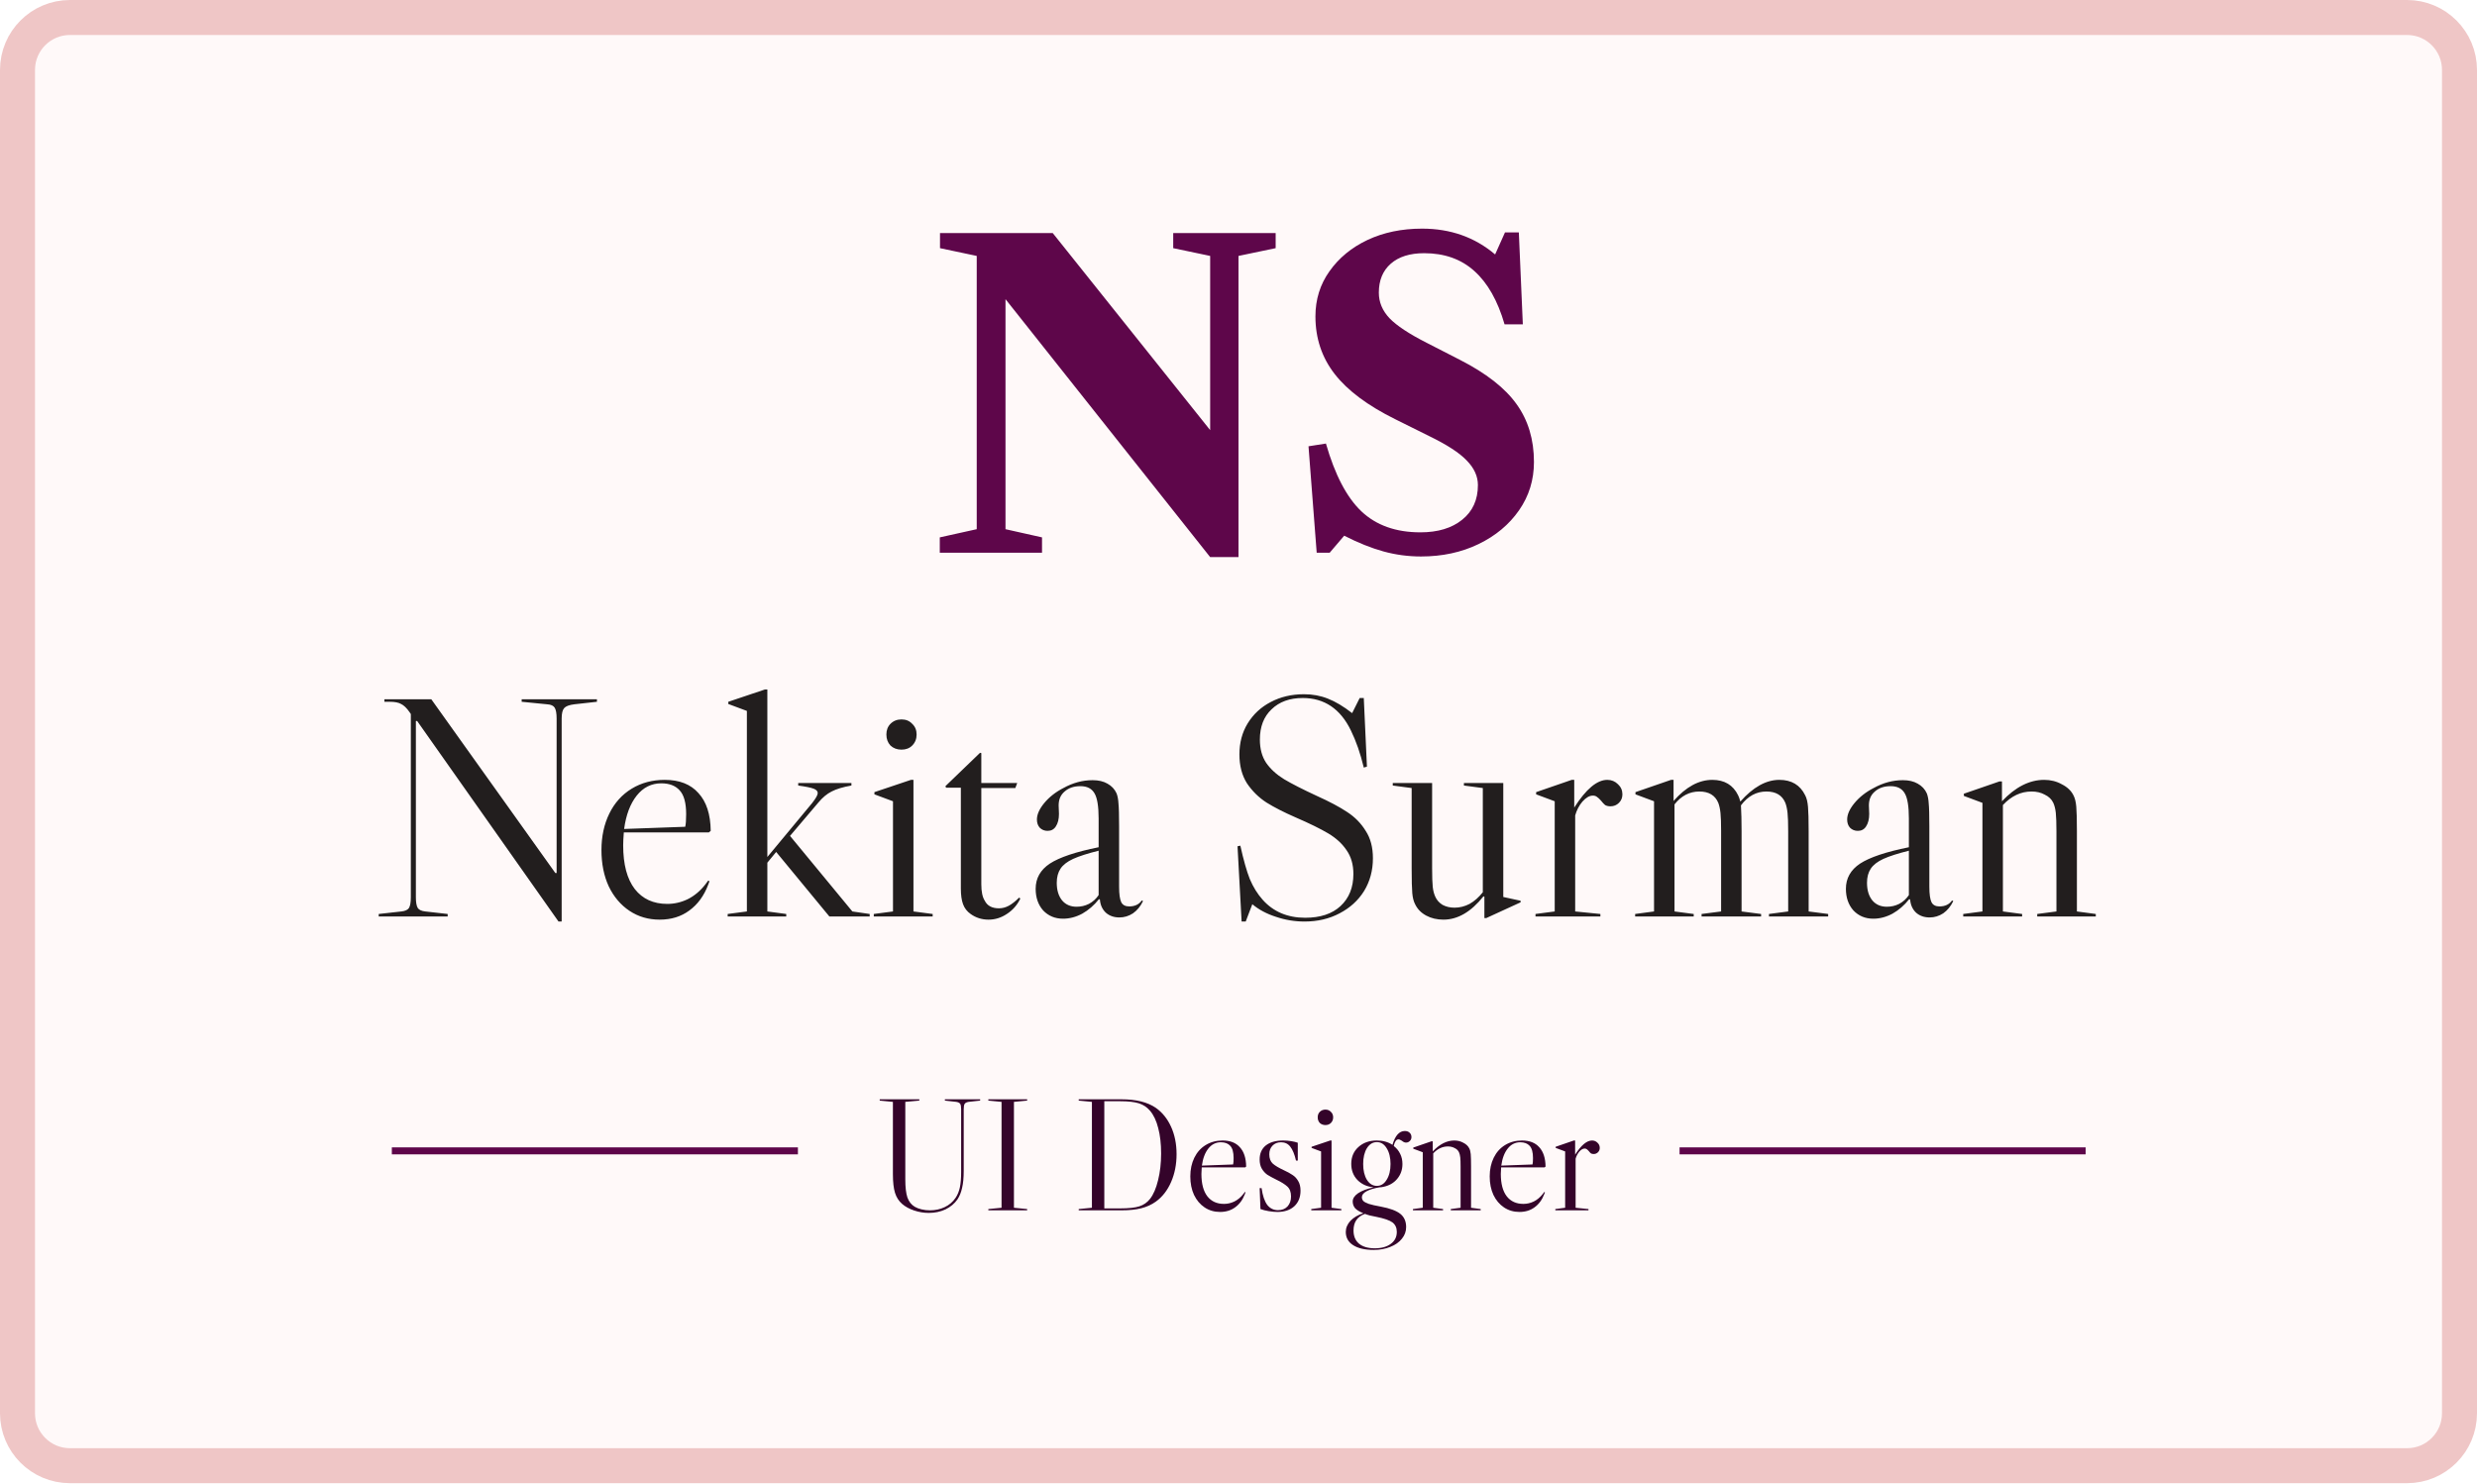
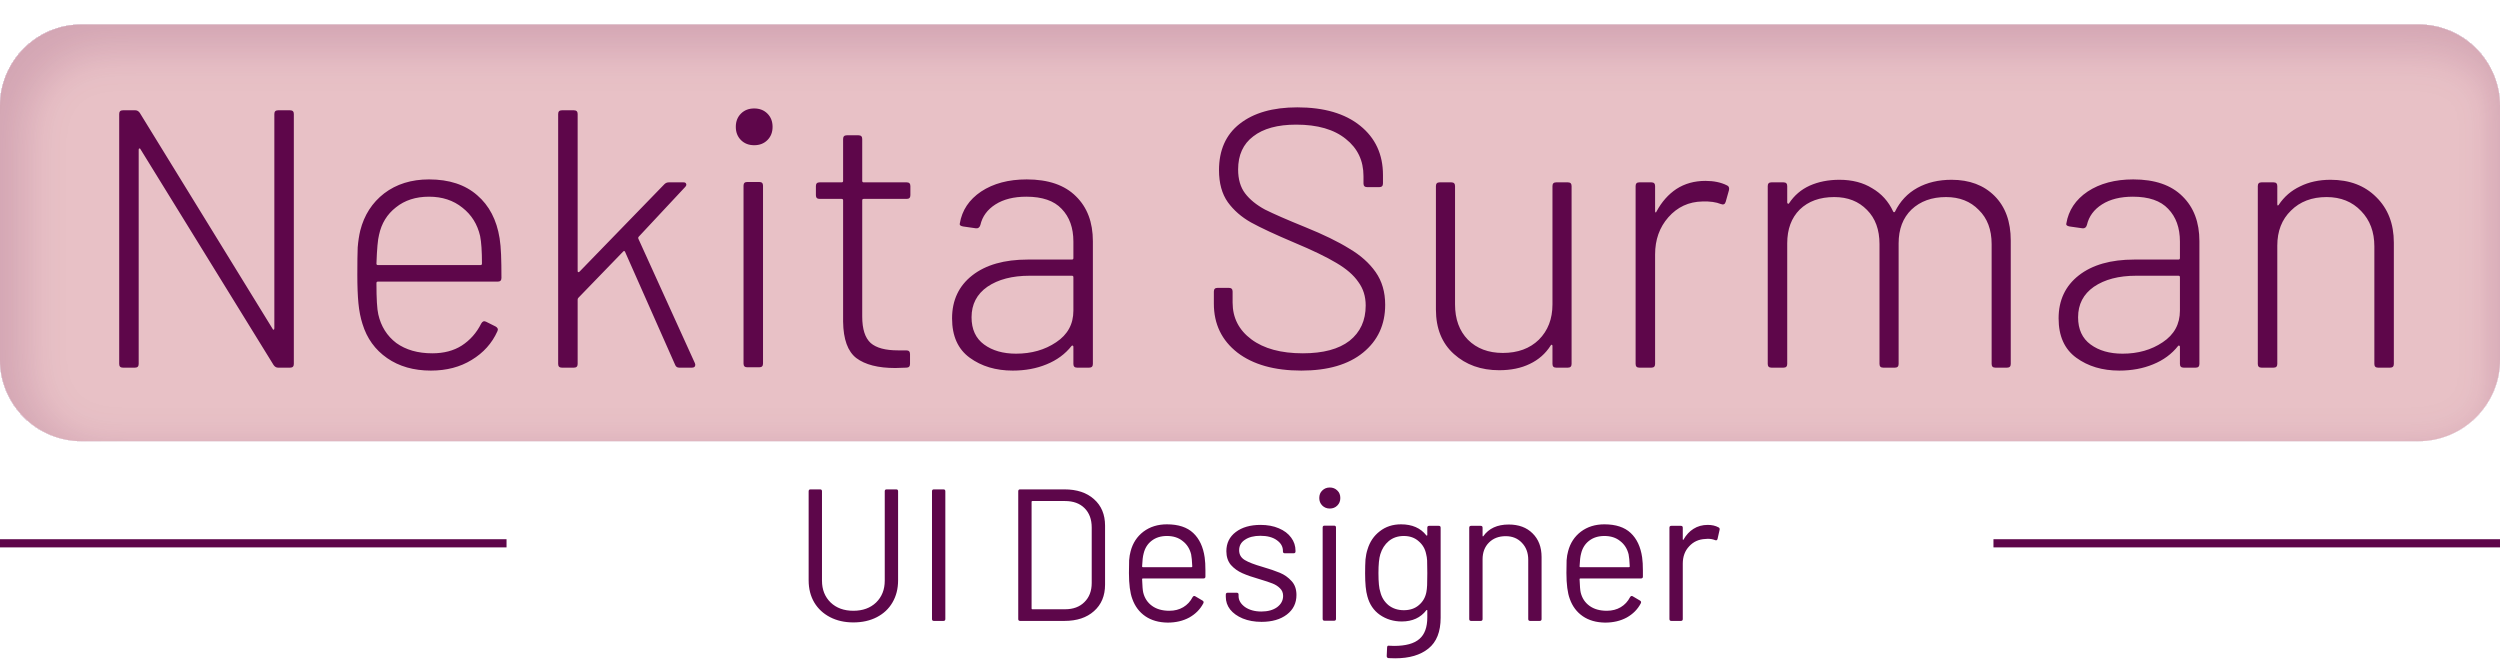
- <svg xmlns="http://www.w3.org/2000/svg" width="354" height="212" viewBox="0 0 354 212" fill="none">
-   <rect x="2.5" y="2.5" width="349" height="207" rx="7.5" fill="#FFF9F9" />
-   <path d="M85.31 99.95V100.31L82.07 100.67C81.35 100.76 80.87 100.94 80.63 101.21C80.39 101.48 80.27 101.975 80.27 102.695V131.72H79.82L59.615 103.055H59.435V128.255C59.435 128.975 59.525 129.485 59.705 129.785C59.885 130.055 60.245 130.22 60.785 130.28L63.98 130.64V131H54.125V130.64L57.365 130.28C57.905 130.22 58.265 130.055 58.445 129.785C58.625 129.485 58.715 128.975 58.715 128.255V102.065L58.535 101.795C58.115 101.195 57.71 100.805 57.32 100.625C56.96 100.415 56.42 100.31 55.7 100.31H54.935V99.95H61.64L79.37 124.79H79.55V102.695C79.55 101.975 79.46 101.465 79.28 101.165C79.1 100.865 78.74 100.7 78.2 100.67L74.555 100.31V99.95H85.31ZM101.212 125.87L101.392 125.96L101.212 126.455C100.612 128.045 99.712 129.275 98.512 130.145C97.342 131.015 95.932 131.45 94.282 131.45C92.662 131.45 91.222 131.03 89.962 130.19C88.702 129.35 87.712 128.18 86.992 126.68C86.302 125.18 85.957 123.455 85.957 121.505C85.957 119.555 86.332 117.815 87.082 116.285C87.832 114.755 88.897 113.57 90.277 112.73C91.657 111.89 93.232 111.47 95.002 111.47C97.102 111.47 98.707 112.1 99.817 113.36C100.957 114.59 101.542 116.39 101.572 118.76L101.302 118.985H89.152C89.092 119.765 89.062 120.38 89.062 120.83C89.062 123.56 89.617 125.645 90.727 127.085C91.837 128.495 93.382 129.2 95.362 129.2C96.382 129.2 97.357 128.975 98.287 128.525C99.247 128.045 100.087 127.34 100.807 126.41L101.212 125.87ZM94.507 111.965C93.097 111.965 91.927 112.55 90.997 113.72C90.067 114.89 89.467 116.48 89.197 118.49L97.927 118.175C98.017 117.815 98.062 117.215 98.062 116.375C98.062 114.755 97.747 113.615 97.117 112.955C96.517 112.295 95.647 111.965 94.507 111.965ZM124.291 130.64V131H118.531L110.926 121.775L109.666 123.305V130.28L112.366 130.64V131H103.996V130.64L106.741 130.28V101.615L104.086 100.625V100.31L109.306 98.555H109.666V122.495L116.056 114.8C116.596 114.11 116.866 113.63 116.866 113.36C116.866 113.09 116.671 112.88 116.281 112.73C115.891 112.58 115.156 112.43 114.076 112.28V111.92H121.681V112.28C120.481 112.49 119.536 112.775 118.846 113.135C118.186 113.465 117.556 113.99 116.956 114.71L112.906 119.48L121.816 130.28L124.291 130.64ZM127.262 103.46C126.872 103.85 126.677 104.36 126.677 104.99C126.677 105.62 126.872 106.145 127.262 106.565C127.682 106.955 128.207 107.15 128.837 107.15C129.467 107.15 129.977 106.955 130.367 106.565C130.787 106.145 130.997 105.62 130.997 104.99C130.997 104.36 130.787 103.85 130.367 103.46C129.977 103.04 129.467 102.83 128.837 102.83C128.207 102.83 127.682 103.04 127.262 103.46ZM130.547 111.47V130.28L133.292 130.64V131H124.877V130.64L127.622 130.28V114.53L124.967 113.54V113.225L130.187 111.47H130.547ZM135.115 112.37L140.065 107.6L140.245 107.645V111.92H145.375L145.105 112.64H140.245V126.41C140.245 127.46 140.41 128.24 140.74 128.75C141.1 129.47 141.775 129.83 142.765 129.83C143.245 129.83 143.71 129.71 144.16 129.47C144.61 129.23 145.105 128.84 145.645 128.3L145.825 128.435C145.375 129.365 144.73 130.1 143.89 130.64C143.08 131.18 142.21 131.45 141.28 131.45C140.32 131.45 139.465 131.18 138.715 130.64C138.205 130.28 137.845 129.815 137.635 129.245C137.425 128.675 137.32 127.925 137.32 126.995V112.595H135.205L135.115 112.37ZM151.926 131.315C150.786 131.315 149.841 130.925 149.091 130.145C148.371 129.335 148.011 128.3 148.011 127.04C148.011 125.54 148.686 124.34 150.036 123.44C151.416 122.54 153.741 121.76 157.011 121.1V117.005C157.011 115.265 156.816 114.065 156.426 113.405C156.036 112.715 155.361 112.37 154.401 112.37C153.471 112.37 152.721 112.625 152.151 113.135C151.581 113.615 151.296 114.275 151.296 115.115L151.341 116.33C151.341 117.08 151.191 117.68 150.891 118.13C150.621 118.55 150.231 118.76 149.721 118.76C149.271 118.76 148.896 118.61 148.596 118.31C148.326 118.01 148.191 117.62 148.191 117.14C148.191 116.42 148.536 115.64 149.226 114.8C149.946 113.93 150.861 113.21 151.971 112.64C153.321 111.89 154.716 111.515 156.156 111.515C156.996 111.515 157.701 111.68 158.271 112.01C158.871 112.34 159.306 112.805 159.576 113.405C159.726 113.795 159.816 114.275 159.846 114.845C159.906 115.415 159.936 116.51 159.936 118.13V126.725C159.936 127.805 160.041 128.555 160.251 128.975C160.461 129.365 160.836 129.56 161.376 129.56C162.186 129.56 162.786 129.275 163.176 128.705L163.356 128.795C162.996 129.545 162.516 130.13 161.916 130.55C161.316 130.94 160.671 131.135 159.981 131.135C159.201 131.135 158.556 130.91 158.046 130.46C157.536 129.98 157.251 129.35 157.191 128.57L157.056 128.525C156.366 129.395 155.571 130.085 154.671 130.595C153.771 131.075 152.856 131.315 151.926 131.315ZM153.861 129.605C154.491 129.605 155.076 129.47 155.616 129.2C156.186 128.9 156.651 128.48 157.011 127.94V121.595C155.451 121.985 154.236 122.375 153.366 122.765C152.526 123.155 151.926 123.62 151.566 124.16C151.206 124.7 151.026 125.375 151.026 126.185C151.026 127.235 151.281 128.075 151.791 128.705C152.301 129.305 152.991 129.605 153.861 129.605ZM191.44 130.55C189.97 131.33 188.305 131.72 186.445 131.72C185.035 131.72 183.67 131.495 182.35 131.045C181.03 130.625 179.905 130.025 178.975 129.245L178.03 131.72H177.445L176.86 120.965L177.265 120.875C177.715 122.915 178.165 124.505 178.615 125.645C179.095 126.785 179.71 127.775 180.46 128.615C181.99 130.325 184.015 131.18 186.535 131.18C188.695 131.18 190.375 130.625 191.575 129.515C192.805 128.375 193.42 126.845 193.42 124.925C193.42 123.575 193.09 122.435 192.43 121.505C191.8 120.575 190.93 119.78 189.82 119.12C188.71 118.46 187.15 117.695 185.14 116.825C183.49 116.105 182.11 115.4 181 114.71C179.89 113.99 178.96 113.075 178.21 111.965C177.49 110.825 177.13 109.445 177.13 107.825C177.13 106.175 177.52 104.705 178.3 103.415C179.11 102.095 180.205 101.075 181.585 100.355C182.995 99.605 184.585 99.23 186.355 99.23C187.585 99.23 188.725 99.44 189.775 99.86C190.855 100.28 192.01 100.97 193.24 101.93L194.32 99.77H194.905L195.355 109.58L194.905 109.715C194.425 107.705 193.81 105.935 193.06 104.405C191.56 101.315 189.265 99.77 186.175 99.77C184.315 99.77 182.83 100.31 181.72 101.39C180.61 102.44 180.055 103.88 180.055 105.71C180.055 107.03 180.355 108.14 180.955 109.04C181.585 109.94 182.44 110.72 183.52 111.38C184.63 112.04 186.19 112.835 188.2 113.765C190 114.575 191.44 115.34 192.52 116.06C193.63 116.78 194.515 117.68 195.175 118.76C195.865 119.81 196.21 121.115 196.21 122.675C196.21 124.415 195.79 125.975 194.95 127.355C194.11 128.705 192.94 129.77 191.44 130.55ZM217.316 128.75V128.975L212.411 131.225H212.141V128.165L212.006 128.12C210.236 130.34 208.331 131.45 206.291 131.45C205.361 131.45 204.536 131.255 203.816 130.865C203.096 130.475 202.571 129.935 202.241 129.245C202.031 128.855 201.896 128.33 201.836 127.67C201.776 126.98 201.746 125.795 201.746 124.115V112.64L199.046 112.28V111.92H204.671V124.115C204.671 125.315 204.701 126.2 204.761 126.77C204.821 127.31 204.941 127.775 205.121 128.165C205.331 128.645 205.676 129.035 206.156 129.335C206.666 129.605 207.236 129.74 207.866 129.74C208.616 129.74 209.336 129.56 210.026 129.2C210.716 128.81 211.346 128.255 211.916 127.535V112.64L209.216 112.28V111.92H214.841V128.21L217.316 128.75ZM229.707 111.47C230.307 111.47 230.817 111.68 231.237 112.1C231.657 112.49 231.867 112.97 231.867 113.54C231.867 114.02 231.702 114.425 231.372 114.755C231.042 115.085 230.637 115.25 230.157 115.25C229.857 115.25 229.602 115.19 229.392 115.07C229.212 114.92 229.017 114.71 228.807 114.44C228.597 114.2 228.402 114.02 228.222 113.9C228.072 113.78 227.877 113.72 227.637 113.72C227.157 113.72 226.662 114.005 226.152 114.575C225.672 115.145 225.327 115.805 225.117 116.555V130.28L228.717 130.64V131H219.447V130.64L222.192 130.28V114.53L219.537 113.54V113.225L224.622 111.47H224.982V115.43C226.662 112.79 228.237 111.47 229.707 111.47ZM261.272 130.64V131H252.812V130.64L255.557 130.28V118.805C255.557 117.635 255.527 116.765 255.467 116.195C255.407 115.625 255.302 115.145 255.152 114.755C254.702 113.675 253.802 113.135 252.452 113.135C251.012 113.135 249.797 113.795 248.807 115.115C248.867 116.135 248.897 117.365 248.897 118.805V130.28L251.687 130.64V131H243.182V130.64L245.972 130.28V118.805C245.972 117.635 245.942 116.765 245.882 116.195C245.822 115.625 245.717 115.145 245.567 114.755C245.117 113.675 244.217 113.135 242.867 113.135C241.457 113.135 240.272 113.75 239.312 114.98V130.28L242.057 130.64V131H233.687V130.64L236.387 130.28V114.53L233.732 113.54V113.225L238.817 111.47H239.177V114.485C240.947 112.475 242.792 111.47 244.712 111.47C246.452 111.47 247.682 112.205 248.402 113.675C248.522 113.915 248.627 114.215 248.717 114.575C250.547 112.505 252.407 111.47 254.297 111.47C256.037 111.47 257.267 112.205 257.987 113.675C258.197 114.065 258.332 114.62 258.392 115.34C258.452 116.03 258.482 117.185 258.482 118.805V130.28L261.272 130.64ZM267.722 131.315C266.582 131.315 265.637 130.925 264.887 130.145C264.167 129.335 263.807 128.3 263.807 127.04C263.807 125.54 264.482 124.34 265.832 123.44C267.212 122.54 269.537 121.76 272.807 121.1V117.005C272.807 115.265 272.612 114.065 272.222 113.405C271.832 112.715 271.157 112.37 270.197 112.37C269.267 112.37 268.517 112.625 267.947 113.135C267.377 113.615 267.092 114.275 267.092 115.115L267.137 116.33C267.137 117.08 266.987 117.68 266.687 118.13C266.417 118.55 266.027 118.76 265.517 118.76C265.067 118.76 264.692 118.61 264.392 118.31C264.122 118.01 263.987 117.62 263.987 117.14C263.987 116.42 264.332 115.64 265.022 114.8C265.742 113.93 266.657 113.21 267.767 112.64C269.117 111.89 270.512 111.515 271.952 111.515C272.792 111.515 273.497 111.68 274.067 112.01C274.667 112.34 275.102 112.805 275.372 113.405C275.522 113.795 275.612 114.275 275.642 114.845C275.702 115.415 275.732 116.51 275.732 118.13V126.725C275.732 127.805 275.837 128.555 276.047 128.975C276.257 129.365 276.632 129.56 277.172 129.56C277.982 129.56 278.582 129.275 278.972 128.705L279.152 128.795C278.792 129.545 278.312 130.13 277.712 130.55C277.112 130.94 276.467 131.135 275.777 131.135C274.997 131.135 274.352 130.91 273.842 130.46C273.332 129.98 273.047 129.35 272.987 128.57L272.852 128.525C272.162 129.395 271.367 130.085 270.467 130.595C269.567 131.075 268.652 131.315 267.722 131.315ZM269.657 129.605C270.287 129.605 270.872 129.47 271.412 129.2C271.982 128.9 272.447 128.48 272.807 127.94V121.595C271.247 121.985 270.032 122.375 269.162 122.765C268.322 123.155 267.722 123.62 267.362 124.16C267.002 124.7 266.822 125.375 266.822 126.185C266.822 127.235 267.077 128.075 267.587 128.705C268.097 129.305 268.787 129.605 269.657 129.605ZM299.52 130.64V131H291.15V130.64L293.895 130.28V118.805C293.895 117.635 293.865 116.765 293.805 116.195C293.745 115.625 293.625 115.145 293.445 114.755C293.205 114.245 292.8 113.855 292.23 113.585C291.69 113.285 291.06 113.135 290.34 113.135C288.81 113.135 287.445 113.78 286.245 115.07V130.28L288.99 130.64V131H280.575V130.64L283.32 130.28V114.755L280.665 113.765V113.45L285.75 111.695H286.11V114.53C288.03 112.49 290.04 111.47 292.14 111.47C293.07 111.47 293.91 111.68 294.66 112.1C295.44 112.49 295.995 113.015 296.325 113.675C296.535 114.065 296.67 114.605 296.73 115.295C296.79 115.955 296.82 117.125 296.82 118.805V130.28L299.52 130.64Z" fill="#221E1E" />
-   <line x1="56" y1="164.5" x2="114.034" y2="164.5" stroke="#5E064A" />
-   <path d="M137.362 158.533C137.362 158.165 137.316 157.912 137.224 157.774C137.132 157.636 136.948 157.544 136.672 157.498L135.039 157.314V157.13H140.076V157.314L138.42 157.498C138.144 157.544 137.96 157.636 137.868 157.774C137.776 157.912 137.73 158.165 137.73 158.533V167.365C137.73 168.331 137.654 169.136 137.5 169.78C137.362 170.424 137.14 170.976 136.833 171.436C136.419 172.034 135.852 172.509 135.131 172.862C134.411 173.199 133.613 173.368 132.739 173.368C132.034 173.368 131.336 173.253 130.646 173.023C129.956 172.793 129.381 172.479 128.921 172.08C128.446 171.666 128.109 171.137 127.909 170.493C127.71 169.849 127.61 168.96 127.61 167.825V157.498L125.724 157.314V157.13H131.382V157.314L129.381 157.498V168.584C129.381 169.703 129.481 170.562 129.68 171.16C129.895 171.758 130.248 172.203 130.738 172.494C130.999 172.647 131.321 172.77 131.704 172.862C132.088 172.954 132.486 173 132.9 173C133.667 173 134.372 172.847 135.016 172.54C135.66 172.233 136.174 171.796 136.557 171.229C136.849 170.8 137.056 170.301 137.178 169.734C137.301 169.151 137.362 168.4 137.362 167.48V158.533ZM141.25 157.13H146.793V157.314L144.907 157.498V172.632L146.793 172.816V173H141.25V172.816L143.136 172.632V157.498L141.25 157.314V157.13ZM165.182 158.349C166.118 159.008 166.846 159.913 167.367 161.063C167.889 162.213 168.149 163.516 168.149 164.973C168.149 166.43 167.889 167.756 167.367 168.952C166.846 170.148 166.118 171.083 165.182 171.758C164.584 172.187 163.894 172.502 163.112 172.701C162.346 172.9 161.403 173 160.283 173H154.165V172.816L156.051 172.632V157.498L154.165 157.314V157.13H160.283C162.369 157.13 164.002 157.536 165.182 158.349ZM164.354 171.367C164.845 170.738 165.228 169.849 165.504 168.699C165.796 167.534 165.941 166.253 165.941 164.858C165.941 163.493 165.803 162.29 165.527 161.247C165.267 160.204 164.876 159.376 164.354 158.763C163.925 158.257 163.396 157.904 162.767 157.705C162.139 157.506 161.242 157.406 160.076 157.406H157.822V172.724H160.076C161.303 172.724 162.223 172.624 162.836 172.425C163.45 172.226 163.956 171.873 164.354 171.367ZM177.91 170.378L178.002 170.424L177.91 170.677C177.603 171.49 177.143 172.118 176.53 172.563C175.932 173.008 175.211 173.23 174.368 173.23C173.54 173.23 172.804 173.015 172.16 172.586C171.516 172.157 171.01 171.559 170.642 170.792C170.289 170.025 170.113 169.144 170.113 168.147C170.113 167.15 170.304 166.261 170.688 165.479C171.071 164.697 171.615 164.091 172.321 163.662C173.026 163.233 173.831 163.018 174.736 163.018C175.809 163.018 176.629 163.34 177.197 163.984C177.779 164.613 178.078 165.533 178.094 166.744L177.956 166.859H171.746C171.715 167.258 171.7 167.572 171.7 167.802C171.7 169.197 171.983 170.263 172.551 170.999C173.118 171.72 173.908 172.08 174.92 172.08C175.441 172.08 175.939 171.965 176.415 171.735C176.905 171.49 177.335 171.129 177.703 170.654L177.91 170.378ZM174.483 163.271C173.762 163.271 173.164 163.57 172.689 164.168C172.213 164.766 171.907 165.579 171.769 166.606L176.231 166.445C176.277 166.261 176.3 165.954 176.3 165.525C176.3 164.697 176.139 164.114 175.817 163.777C175.51 163.44 175.065 163.271 174.483 163.271ZM180.896 163.731C181.494 163.256 182.33 163.018 183.403 163.018C183.771 163.018 184.147 163.049 184.53 163.11C184.914 163.171 185.228 163.248 185.473 163.34V165.893H185.22C185.006 164.973 184.73 164.306 184.392 163.892C184.07 163.478 183.633 163.271 183.081 163.271C182.575 163.271 182.169 163.432 181.862 163.754C181.556 164.061 181.402 164.475 181.402 164.996C181.402 165.579 181.571 166.023 181.908 166.33C182.246 166.621 182.759 166.928 183.449 167.25C183.986 167.495 184.408 167.725 184.714 167.94C185.036 168.139 185.305 168.423 185.519 168.791C185.749 169.159 185.864 169.627 185.864 170.194C185.864 171.129 185.565 171.873 184.967 172.425C184.369 172.962 183.564 173.23 182.552 173.23C182.184 173.23 181.77 173.192 181.31 173.115C180.85 173.038 180.459 172.939 180.137 172.816L180.022 169.826H180.298C180.452 170.899 180.72 171.697 181.103 172.218C181.502 172.724 182.016 172.977 182.644 172.977C183.212 172.977 183.664 172.801 184.001 172.448C184.339 172.08 184.507 171.605 184.507 171.022C184.507 170.393 184.331 169.918 183.978 169.596C183.626 169.274 183.097 168.944 182.391 168.607C181.87 168.346 181.448 168.116 181.126 167.917C180.82 167.702 180.559 167.419 180.344 167.066C180.13 166.713 180.022 166.269 180.022 165.732C180.022 164.873 180.314 164.206 180.896 163.731ZM188.619 158.924C188.419 159.123 188.32 159.384 188.32 159.706C188.32 160.028 188.419 160.296 188.619 160.511C188.833 160.71 189.102 160.81 189.424 160.81C189.746 160.81 190.006 160.71 190.206 160.511C190.42 160.296 190.528 160.028 190.528 159.706C190.528 159.384 190.42 159.123 190.206 158.924C190.006 158.709 189.746 158.602 189.424 158.602C189.102 158.602 188.833 158.709 188.619 158.924ZM190.298 163.018V172.632L191.701 172.816V173H187.4V172.816L188.803 172.632V164.582L187.446 164.076V163.915L190.114 163.018H190.298ZM199.854 162.857C199.548 162.857 199.325 163.171 199.187 163.8C199.586 164.107 199.893 164.482 200.107 164.927C200.322 165.356 200.429 165.839 200.429 166.376C200.429 167.204 200.176 167.917 199.67 168.515C199.18 169.098 198.52 169.473 197.692 169.642C197.508 169.688 197.324 169.711 197.14 169.711C196.343 169.849 195.722 170.041 195.277 170.286C194.848 170.531 194.633 170.807 194.633 171.114C194.633 171.329 194.702 171.513 194.84 171.666C194.978 171.804 195.239 171.942 195.622 172.08C196.006 172.203 196.581 172.333 197.347 172.471C198.651 172.716 199.578 173.061 200.13 173.506C200.682 173.951 200.958 174.579 200.958 175.392C200.958 176.005 200.759 176.557 200.36 177.048C199.962 177.554 199.41 177.945 198.704 178.221C197.999 178.512 197.209 178.658 196.335 178.658C195.063 178.658 194.074 178.428 193.368 177.968C192.678 177.523 192.333 176.895 192.333 176.082C192.333 175.515 192.556 174.986 193 174.495C193.46 174.02 194.074 173.659 194.84 173.414C194.304 173.199 193.913 172.962 193.667 172.701C193.437 172.425 193.322 172.103 193.322 171.735C193.322 171.306 193.575 170.915 194.081 170.562C194.603 170.209 195.346 169.926 196.312 169.711C195.362 169.619 194.587 169.266 193.989 168.653C193.407 168.04 193.115 167.273 193.115 166.353C193.115 165.372 193.453 164.574 194.127 163.961C194.817 163.332 195.699 163.018 196.772 163.018C197.631 163.018 198.375 163.225 199.003 163.639C199.387 162.32 199.977 161.661 200.774 161.661C201.066 161.661 201.296 161.745 201.464 161.914C201.633 162.067 201.717 162.274 201.717 162.535C201.717 162.75 201.641 162.934 201.487 163.087C201.334 163.24 201.15 163.317 200.935 163.317C200.751 163.317 200.56 163.233 200.36 163.064C200.33 163.049 200.261 163.01 200.153 162.949C200.061 162.888 199.962 162.857 199.854 162.857ZM196.772 169.504C197.355 169.504 197.823 169.213 198.175 168.63C198.543 168.047 198.727 167.296 198.727 166.376C198.727 165.456 198.543 164.705 198.175 164.122C197.823 163.539 197.355 163.248 196.772 163.248C196.19 163.248 195.714 163.539 195.346 164.122C194.994 164.705 194.817 165.456 194.817 166.376C194.817 167.296 194.994 168.047 195.346 168.63C195.714 169.213 196.19 169.504 196.772 169.504ZM199.624 176.082C199.624 175.499 199.417 175.047 199.003 174.725C198.589 174.418 197.807 174.15 196.657 173.92C196.013 173.813 195.484 173.675 195.07 173.506C193.982 173.889 193.437 174.679 193.437 175.875C193.437 176.688 193.698 177.316 194.219 177.761C194.756 178.206 195.507 178.428 196.473 178.428C197.439 178.428 198.206 178.213 198.773 177.784C199.341 177.37 199.624 176.803 199.624 176.082ZM211.615 172.816V173H207.337V172.816L208.74 172.632V166.767C208.74 166.169 208.724 165.724 208.694 165.433C208.663 165.142 208.602 164.896 208.51 164.697C208.387 164.436 208.18 164.237 207.889 164.099C207.613 163.946 207.291 163.869 206.923 163.869C206.141 163.869 205.443 164.199 204.83 164.858V172.632L206.233 172.816V173H201.932V172.816L203.335 172.632V164.697L201.978 164.191V164.03L204.577 163.133H204.761V164.582C205.742 163.539 206.769 163.018 207.843 163.018C208.318 163.018 208.747 163.125 209.131 163.34C209.529 163.539 209.813 163.808 209.982 164.145C210.089 164.344 210.158 164.62 210.189 164.973C210.219 165.31 210.235 165.908 210.235 166.767V172.632L211.615 172.816ZM220.698 170.378L220.79 170.424L220.698 170.677C220.391 171.49 219.931 172.118 219.318 172.563C218.72 173.008 217.999 173.23 217.156 173.23C216.328 173.23 215.592 173.015 214.948 172.586C214.304 172.157 213.798 171.559 213.43 170.792C213.077 170.025 212.901 169.144 212.901 168.147C212.901 167.15 213.092 166.261 213.476 165.479C213.859 164.697 214.403 164.091 215.109 163.662C215.814 163.233 216.619 163.018 217.524 163.018C218.597 163.018 219.417 163.34 219.985 163.984C220.567 164.613 220.866 165.533 220.882 166.744L220.744 166.859H214.534C214.503 167.258 214.488 167.572 214.488 167.802C214.488 169.197 214.771 170.263 215.339 170.999C215.906 171.72 216.696 172.08 217.708 172.08C218.229 172.08 218.727 171.965 219.203 171.735C219.693 171.49 220.123 171.129 220.491 170.654L220.698 170.378ZM217.271 163.271C216.55 163.271 215.952 163.57 215.477 164.168C215.001 164.766 214.695 165.579 214.557 166.606L219.019 166.445C219.065 166.261 219.088 165.954 219.088 165.525C219.088 164.697 218.927 164.114 218.605 163.777C218.298 163.44 217.853 163.271 217.271 163.271ZM227.525 163.018C227.832 163.018 228.093 163.125 228.307 163.34C228.522 163.539 228.629 163.785 228.629 164.076C228.629 164.321 228.545 164.528 228.376 164.697C228.208 164.866 228.001 164.95 227.755 164.95C227.602 164.95 227.472 164.919 227.364 164.858C227.272 164.781 227.173 164.674 227.065 164.536C226.958 164.413 226.858 164.321 226.766 164.26C226.69 164.199 226.59 164.168 226.467 164.168C226.222 164.168 225.969 164.314 225.708 164.605C225.463 164.896 225.287 165.234 225.179 165.617V172.632L227.019 172.816V173H222.281V172.816L223.684 172.632V164.582L222.327 164.076V163.915L224.926 163.018H225.11V165.042C225.969 163.693 226.774 163.018 227.525 163.018Z" fill="#34042A" />
-   <line x1="240.034" y1="164.5" x2="298.069" y2="164.5" stroke="#5E064A" />
-   <path d="M172.95 79.63L143.7 42.76V75.64L148.92 76.81V79H134.31V76.81L139.59 75.64V36.58L134.34 35.47V33.31H150.45L172.95 61.48V36.58L167.67 35.47V33.31H182.31V35.47L177 36.58V79.63H172.95ZM203.085 79.54C201.245 79.54 199.455 79.3 197.715 78.82C195.975 78.34 194.105 77.59 192.105 76.57L190.035 79H188.175L187.005 63.79L189.495 63.4C190.775 67.86 192.465 71.09 194.565 73.09C196.685 75.09 199.495 76.09 202.995 76.09C205.495 76.09 207.485 75.49 208.965 74.29C210.465 73.09 211.215 71.44 211.215 69.34C211.215 68.08 210.685 66.91 209.625 65.83C208.585 64.73 206.785 63.56 204.225 62.32L199.395 59.92C195.475 57.98 192.595 55.83 190.755 53.47C188.915 51.11 187.995 48.36 187.995 45.22C187.995 42.8 188.665 40.65 190.005 38.77C191.345 36.87 193.155 35.38 195.435 34.3C197.735 33.22 200.335 32.68 203.235 32.68C207.295 32.68 210.775 33.91 213.675 36.37L215.085 33.22H217.065L217.635 46.36H215.025C214.045 42.98 212.605 40.44 210.705 38.74C208.825 37.04 206.435 36.19 203.535 36.19C201.495 36.19 199.905 36.69 198.765 37.69C197.625 38.69 197.055 40.07 197.055 41.83C197.055 43.19 197.565 44.41 198.585 45.49C199.605 46.55 201.375 47.72 203.895 49L208.635 51.43C212.395 53.35 215.095 55.46 216.735 57.76C218.395 60.06 219.225 62.82 219.225 66.04C219.225 68.6 218.515 70.9 217.095 72.94C215.675 74.98 213.745 76.59 211.305 77.77C208.865 78.95 206.125 79.54 203.085 79.54Z" fill="#5E064A" />
-   <rect x="2.5" y="2.5" width="349" height="207" rx="7.5" stroke="#EFC6C6" stroke-width="5" />
+ <svg xmlns="http://www.w3.org/2000/svg" width="306" height="81" viewBox="0 0 306 81" fill="none">
+   <g filter="url(#filter0_i_29_356)">
+     <rect y="3" width="306" height="51" rx="10" fill="#E8C1C6" />
+   </g>
+   <path d="M33.58 13.95C33.58 13.65 33.73 13.5 34.03 13.5H35.515C35.815 13.5 35.965 13.65 35.965 13.95V44.55C35.965 44.85 35.815 45 35.515 45H34.03C33.82 45 33.64 44.895 33.49 44.685L17.2 18.27C17.17 18.18 17.125 18.15 17.065 18.18C17.005 18.18 16.975 18.225 16.975 18.315V44.55C16.975 44.85 16.825 45 16.525 45H15.04C14.74 45 14.59 44.85 14.59 44.55V13.95C14.59 13.65 14.74 13.5 15.04 13.5H16.57C16.78 13.5 16.96 13.605 17.11 13.815L33.355 40.23C33.385 40.32 33.43 40.365 33.49 40.365C33.55 40.335 33.58 40.275 33.58 40.185V13.95ZM52.917 43.245C54.327 43.245 55.527 42.93 56.517 42.3C57.537 41.64 58.332 40.74 58.902 39.6C59.052 39.33 59.247 39.255 59.487 39.375L60.657 39.96C60.927 40.11 61.002 40.305 60.882 40.545C60.222 42.015 59.172 43.185 57.732 44.055C56.322 44.925 54.657 45.36 52.737 45.36C50.637 45.36 48.852 44.85 47.382 43.83C45.912 42.81 44.907 41.415 44.367 39.645C44.127 38.895 43.962 38.055 43.872 37.125C43.782 36.195 43.737 35.025 43.737 33.615C43.737 32.145 43.752 31.035 43.782 30.285C43.842 29.535 43.947 28.845 44.097 28.215C44.577 26.325 45.552 24.81 47.022 23.67C48.522 22.53 50.352 21.96 52.512 21.96C54.972 21.96 56.937 22.605 58.407 23.895C59.877 25.155 60.792 26.91 61.152 29.16C61.242 29.73 61.302 30.405 61.332 31.185C61.362 31.935 61.377 32.88 61.377 34.02C61.377 34.32 61.227 34.47 60.927 34.47H46.257C46.137 34.47 46.077 34.53 46.077 34.65C46.077 36.57 46.152 37.845 46.302 38.475C46.632 39.945 47.367 41.115 48.507 41.985C49.677 42.825 51.147 43.245 52.917 43.245ZM46.392 28.755C46.242 29.325 46.137 30.495 46.077 32.265C46.077 32.385 46.137 32.445 46.257 32.445H58.812C58.932 32.445 58.992 32.385 58.992 32.265C58.992 30.765 58.917 29.64 58.767 28.89C58.437 27.45 57.717 26.295 56.607 25.425C55.497 24.525 54.132 24.075 52.512 24.075C50.892 24.075 49.542 24.51 48.462 25.38C47.382 26.22 46.692 27.345 46.392 28.755ZM68.769 45C68.469 45 68.319 44.85 68.319 44.55V13.95C68.319 13.65 68.469 13.5 68.769 13.5H70.254C70.554 13.5 70.704 13.65 70.704 13.95V33.165C70.704 33.225 70.719 33.27 70.749 33.3C70.809 33.33 70.869 33.315 70.929 33.255L81.324 22.545C81.474 22.395 81.654 22.32 81.864 22.32H83.664C83.844 22.32 83.949 22.38 83.979 22.5C84.039 22.59 84.009 22.71 83.889 22.86L78.174 28.98C78.114 29.04 78.099 29.115 78.129 29.205L85.059 44.46L85.104 44.64C85.104 44.88 84.969 45 84.699 45H83.124C82.884 45 82.719 44.88 82.629 44.64L76.509 30.825C76.449 30.705 76.374 30.69 76.284 30.78L70.794 36.45C70.734 36.51 70.704 36.585 70.704 36.675V44.55C70.704 44.85 70.554 45 70.254 45H68.769ZM92.313 17.775C91.653 17.775 91.113 17.565 90.693 17.145C90.273 16.725 90.063 16.185 90.063 15.525C90.063 14.865 90.273 14.325 90.693 13.905C91.113 13.485 91.653 13.275 92.313 13.275C92.973 13.275 93.513 13.485 93.933 13.905C94.353 14.325 94.563 14.865 94.563 15.525C94.563 16.185 94.353 16.725 93.933 17.145C93.513 17.565 92.973 17.775 92.313 17.775ZM91.458 44.955C91.158 44.955 91.008 44.805 91.008 44.505V22.725C91.008 22.425 91.158 22.275 91.458 22.275H92.943C93.243 22.275 93.393 22.425 93.393 22.725V44.505C93.393 44.805 93.243 44.955 92.943 44.955H91.458ZM111.431 23.895C111.431 24.195 111.281 24.345 110.981 24.345H105.716C105.596 24.345 105.536 24.405 105.536 24.525V38.745C105.536 40.275 105.881 41.355 106.571 41.985C107.261 42.585 108.371 42.885 109.901 42.885H110.936C111.236 42.885 111.386 43.035 111.386 43.335V44.55C111.386 44.85 111.236 45 110.936 45L109.586 45.045C107.486 45.045 105.896 44.64 104.816 43.83C103.766 43.02 103.226 41.535 103.196 39.375V24.525C103.196 24.405 103.136 24.345 103.016 24.345H100.316C100.016 24.345 99.866 24.195 99.866 23.895V22.77C99.866 22.47 100.016 22.32 100.316 22.32H103.016C103.136 22.32 103.196 22.26 103.196 22.14V17.01C103.196 16.71 103.346 16.56 103.646 16.56H105.086C105.386 16.56 105.536 16.71 105.536 17.01V22.14C105.536 22.26 105.596 22.32 105.716 22.32H110.981C111.281 22.32 111.431 22.47 111.431 22.77V23.895ZM125.668 21.96C128.308 21.96 130.318 22.65 131.698 24.03C133.078 25.38 133.768 27.21 133.768 29.52V44.55C133.768 44.85 133.618 45 133.318 45H131.833C131.533 45 131.383 44.85 131.383 44.55V42.435C131.383 42.375 131.353 42.33 131.293 42.3C131.263 42.27 131.218 42.285 131.158 42.345C130.378 43.335 129.358 44.085 128.098 44.595C126.868 45.105 125.488 45.36 123.958 45.36C121.888 45.36 120.133 44.835 118.693 43.785C117.253 42.735 116.533 41.13 116.533 38.97C116.533 36.75 117.358 34.995 119.008 33.705C120.658 32.415 122.923 31.77 125.803 31.77H131.203C131.323 31.77 131.383 31.71 131.383 31.59V29.565C131.383 27.885 130.903 26.55 129.943 25.56C129.013 24.57 127.573 24.075 125.623 24.075C124.093 24.075 122.833 24.39 121.843 25.02C120.853 25.65 120.238 26.49 119.998 27.54C119.908 27.84 119.728 27.975 119.458 27.945L117.883 27.72C117.553 27.66 117.418 27.54 117.478 27.36C117.748 25.74 118.618 24.435 120.088 23.445C121.588 22.455 123.448 21.96 125.668 21.96ZM124.363 43.29C126.253 43.29 127.888 42.825 129.268 41.895C130.678 40.965 131.383 39.675 131.383 38.025V33.93C131.383 33.81 131.323 33.75 131.203 33.75H126.028C123.898 33.75 122.173 34.2 120.853 35.1C119.563 36 118.918 37.245 118.918 38.835C118.918 40.305 119.428 41.415 120.448 42.165C121.468 42.915 122.773 43.29 124.363 43.29ZM159.286 45.36C155.986 45.36 153.376 44.625 151.456 43.155C149.536 41.655 148.576 39.66 148.576 37.17V35.685C148.576 35.385 148.726 35.235 149.026 35.235H150.421C150.721 35.235 150.871 35.385 150.871 35.685V37.035C150.871 38.895 151.636 40.395 153.166 41.535C154.696 42.675 156.796 43.245 159.466 43.245C161.956 43.245 163.861 42.735 165.181 41.715C166.501 40.665 167.161 39.225 167.161 37.395C167.161 36.285 166.861 35.325 166.261 34.515C165.691 33.675 164.791 32.895 163.561 32.175C162.361 31.455 160.651 30.63 158.431 29.7C156.091 28.71 154.321 27.885 153.121 27.225C151.951 26.565 151.006 25.74 150.286 24.75C149.566 23.73 149.206 22.425 149.206 20.835C149.206 18.375 150.046 16.485 151.726 15.165C153.436 13.815 155.791 13.14 158.791 13.14C162.061 13.14 164.626 13.89 166.486 15.39C168.346 16.89 169.276 18.9 169.276 21.42V22.455C169.276 22.755 169.126 22.905 168.826 22.905H167.341C167.041 22.905 166.891 22.755 166.891 22.455V21.555C166.891 19.665 166.171 18.15 164.731 17.01C163.291 15.84 161.266 15.255 158.656 15.255C156.376 15.255 154.621 15.735 153.391 16.695C152.161 17.625 151.546 18.975 151.546 20.745C151.546 21.945 151.831 22.92 152.401 23.67C152.971 24.42 153.781 25.08 154.831 25.65C155.911 26.19 157.561 26.91 159.781 27.81C162.001 28.71 163.786 29.58 165.136 30.42C166.516 31.23 167.596 32.19 168.376 33.3C169.156 34.41 169.546 35.745 169.546 37.305C169.546 39.735 168.646 41.685 166.846 43.155C165.046 44.625 162.526 45.36 159.286 45.36ZM190.022 22.77C190.022 22.47 190.172 22.32 190.472 22.32H191.912C192.212 22.32 192.362 22.47 192.362 22.77V44.55C192.362 44.85 192.212 45 191.912 45H190.472C190.172 45 190.022 44.85 190.022 44.55V42.345C190.022 42.255 189.992 42.21 189.932 42.21C189.872 42.18 189.827 42.21 189.797 42.3C189.167 43.29 188.312 44.04 187.232 44.55C186.182 45.06 184.937 45.315 183.497 45.315C181.277 45.315 179.432 44.655 177.962 43.335C176.492 42.015 175.757 40.2 175.757 37.89V22.77C175.757 22.47 175.907 22.32 176.207 22.32H177.647C177.947 22.32 178.097 22.47 178.097 22.77V37.26C178.097 39.06 178.622 40.5 179.672 41.58C180.752 42.66 182.177 43.2 183.947 43.2C185.777 43.2 187.247 42.66 188.357 41.58C189.467 40.47 190.022 39.03 190.022 37.26V22.77ZM208.749 22.14C209.769 22.14 210.639 22.32 211.359 22.68C211.599 22.77 211.689 22.965 211.629 23.265L211.224 24.705C211.134 25.005 210.939 25.095 210.639 24.975C210.039 24.735 209.289 24.63 208.389 24.66C206.709 24.69 205.314 25.335 204.204 26.595C203.124 27.825 202.584 29.34 202.584 31.14V44.55C202.584 44.85 202.434 45 202.134 45H200.649C200.349 45 200.199 44.85 200.199 44.55V22.77C200.199 22.47 200.349 22.32 200.649 22.32H202.134C202.434 22.32 202.584 22.47 202.584 22.77V25.83C202.584 25.92 202.599 25.98 202.629 26.01C202.689 26.01 202.734 25.965 202.764 25.875C203.394 24.705 204.204 23.79 205.194 23.13C206.214 22.47 207.399 22.14 208.749 22.14ZM238.871 22.005C241.061 22.005 242.816 22.665 244.136 23.985C245.456 25.305 246.116 27.12 246.116 29.43V44.55C246.116 44.85 245.966 45 245.666 45H244.226C243.926 45 243.776 44.85 243.776 44.55V29.88C243.776 28.11 243.251 26.715 242.201 25.695C241.181 24.645 239.846 24.12 238.196 24.12C236.456 24.12 235.046 24.63 233.966 25.65C232.916 26.67 232.391 28.05 232.391 29.79V44.55C232.391 44.85 232.241 45 231.941 45H230.501C230.201 45 230.051 44.85 230.051 44.55V29.88C230.051 28.11 229.541 26.715 228.521 25.695C227.501 24.645 226.166 24.12 224.516 24.12C222.746 24.12 221.336 24.63 220.286 25.65C219.266 26.67 218.756 28.05 218.756 29.79V44.55C218.756 44.85 218.606 45 218.306 45H216.821C216.521 45 216.371 44.85 216.371 44.55V22.77C216.371 22.47 216.521 22.32 216.821 22.32H218.306C218.606 22.32 218.756 22.47 218.756 22.77V24.795C218.756 24.855 218.786 24.9 218.846 24.93C218.906 24.96 218.951 24.945 218.981 24.885C219.611 23.925 220.451 23.205 221.501 22.725C222.581 22.245 223.796 22.005 225.146 22.005C226.706 22.005 228.041 22.35 229.151 23.04C230.291 23.7 231.146 24.645 231.716 25.875C231.776 25.995 231.851 26.01 231.941 25.92C232.571 24.63 233.486 23.655 234.686 22.995C235.886 22.335 237.281 22.005 238.871 22.005ZM261.108 21.96C263.748 21.96 265.758 22.65 267.138 24.03C268.518 25.38 269.208 27.21 269.208 29.52V44.55C269.208 44.85 269.058 45 268.758 45H267.273C266.973 45 266.823 44.85 266.823 44.55V42.435C266.823 42.375 266.793 42.33 266.733 42.3C266.703 42.27 266.658 42.285 266.598 42.345C265.818 43.335 264.798 44.085 263.538 44.595C262.308 45.105 260.928 45.36 259.398 45.36C257.328 45.36 255.573 44.835 254.133 43.785C252.693 42.735 251.973 41.13 251.973 38.97C251.973 36.75 252.798 34.995 254.448 33.705C256.098 32.415 258.363 31.77 261.243 31.77H266.643C266.763 31.77 266.823 31.71 266.823 31.59V29.565C266.823 27.885 266.343 26.55 265.383 25.56C264.453 24.57 263.013 24.075 261.063 24.075C259.533 24.075 258.273 24.39 257.283 25.02C256.293 25.65 255.678 26.49 255.438 27.54C255.348 27.84 255.168 27.975 254.898 27.945L253.323 27.72C252.993 27.66 252.858 27.54 252.918 27.36C253.188 25.74 254.058 24.435 255.528 23.445C257.028 22.455 258.888 21.96 261.108 21.96ZM259.803 43.29C261.693 43.29 263.328 42.825 264.708 41.895C266.118 40.965 266.823 39.675 266.823 38.025V33.93C266.823 33.81 266.763 33.75 266.643 33.75H261.468C259.338 33.75 257.613 34.2 256.293 35.1C255.003 36 254.358 37.245 254.358 38.835C254.358 40.305 254.868 41.415 255.888 42.165C256.908 42.915 258.213 43.29 259.803 43.29ZM285.266 22.005C287.576 22.005 289.436 22.71 290.846 24.12C292.286 25.53 293.006 27.39 293.006 29.7V44.55C293.006 44.85 292.856 45 292.556 45H291.071C290.771 45 290.621 44.85 290.621 44.55V30.15C290.621 28.38 290.081 26.94 289.001 25.83C287.921 24.69 286.511 24.12 284.771 24.12C282.971 24.12 281.516 24.675 280.406 25.785C279.296 26.865 278.741 28.29 278.741 30.06V44.55C278.741 44.85 278.591 45 278.291 45H276.806C276.506 45 276.356 44.85 276.356 44.55V22.77C276.356 22.47 276.506 22.32 276.806 22.32H278.291C278.591 22.32 278.741 22.47 278.741 22.77V24.975C278.741 25.065 278.756 25.125 278.786 25.155C278.846 25.155 278.891 25.125 278.921 25.065C279.581 24.075 280.451 23.325 281.531 22.815C282.611 22.275 283.856 22.005 285.266 22.005Z" fill="#5E064A" />
+   <line y1="66.5" x2="62" y2="66.5" stroke="#5E064A" />
+   <path d="M104.452 76.184C103.379 76.184 102.428 75.969 101.6 75.54C100.772 75.111 100.128 74.513 99.668 73.746C99.208 72.964 98.978 72.059 98.978 71.032V60.13C98.978 59.977 99.055 59.9 99.208 59.9H100.381C100.534 59.9 100.611 59.977 100.611 60.13V71.078C100.611 72.167 100.964 73.056 101.669 73.746C102.374 74.421 103.302 74.758 104.452 74.758C105.602 74.758 106.53 74.421 107.235 73.746C107.94 73.056 108.293 72.167 108.293 71.078V60.13C108.293 59.977 108.37 59.9 108.523 59.9H109.696C109.849 59.9 109.926 59.977 109.926 60.13V71.032C109.926 72.059 109.696 72.964 109.236 73.746C108.791 74.513 108.155 75.111 107.327 75.54C106.499 75.969 105.541 76.184 104.452 76.184ZM114.306 76C114.153 76 114.076 75.923 114.076 75.77V60.13C114.076 59.977 114.153 59.9 114.306 59.9H115.479C115.632 59.9 115.709 59.977 115.709 60.13V75.77C115.709 75.923 115.632 76 115.479 76H114.306ZM124.863 76C124.709 76 124.633 75.923 124.633 75.77V60.13C124.633 59.977 124.709 59.9 124.863 59.9H130.291C131.809 59.9 133.012 60.299 133.902 61.096C134.806 61.893 135.259 62.974 135.259 64.339V71.561C135.259 72.926 134.806 74.007 133.902 74.804C133.012 75.601 131.809 76 130.291 76H124.863ZM126.266 74.482C126.266 74.543 126.296 74.574 126.358 74.574H130.36C131.356 74.574 132.146 74.283 132.729 73.7C133.327 73.117 133.626 72.335 133.626 71.354V64.569C133.626 63.572 133.334 62.783 132.752 62.2C132.169 61.617 131.372 61.326 130.36 61.326H126.358C126.296 61.326 126.266 61.357 126.266 61.418V74.482ZM147.452 68.226C147.514 68.655 147.544 69.192 147.544 69.836V70.572C147.544 70.725 147.468 70.802 147.314 70.802H139.885C139.824 70.802 139.793 70.833 139.793 70.894C139.824 71.737 139.87 72.282 139.931 72.527C140.1 73.217 140.46 73.761 141.012 74.16C141.564 74.559 142.27 74.758 143.128 74.758C143.772 74.758 144.34 74.612 144.83 74.321C145.321 74.03 145.704 73.616 145.98 73.079C146.072 72.941 146.18 72.91 146.302 72.987L147.199 73.516C147.322 73.593 147.353 73.7 147.291 73.838C146.908 74.574 146.333 75.157 145.566 75.586C144.8 76 143.918 76.207 142.921 76.207C141.833 76.192 140.92 75.931 140.184 75.425C139.448 74.919 138.919 74.214 138.597 73.309C138.321 72.573 138.183 71.515 138.183 70.135C138.183 69.491 138.191 68.97 138.206 68.571C138.237 68.157 138.298 67.789 138.39 67.467C138.651 66.47 139.172 65.673 139.954 65.075C140.752 64.477 141.71 64.178 142.829 64.178C144.225 64.178 145.298 64.531 146.049 65.236C146.801 65.941 147.268 66.938 147.452 68.226ZM142.829 65.604C142.078 65.604 141.449 65.803 140.943 66.202C140.453 66.585 140.131 67.107 139.977 67.766C139.885 68.088 139.824 68.609 139.793 69.33C139.793 69.391 139.824 69.422 139.885 69.422H145.842C145.904 69.422 145.934 69.391 145.934 69.33C145.904 68.64 145.858 68.149 145.796 67.858C145.628 67.168 145.283 66.624 144.761 66.225C144.255 65.811 143.611 65.604 142.829 65.604ZM154.408 76.115C153.549 76.115 152.783 75.977 152.108 75.701C151.449 75.425 150.935 75.057 150.567 74.597C150.214 74.137 150.038 73.623 150.038 73.056V72.78C150.038 72.627 150.115 72.55 150.268 72.55H151.372C151.525 72.55 151.602 72.627 151.602 72.78V72.964C151.602 73.47 151.863 73.915 152.384 74.298C152.921 74.666 153.588 74.85 154.385 74.85C155.182 74.85 155.826 74.674 156.317 74.321C156.808 73.953 157.053 73.493 157.053 72.941C157.053 72.558 156.923 72.243 156.662 71.998C156.417 71.753 156.118 71.561 155.765 71.423C155.428 71.285 154.899 71.109 154.178 70.894C153.319 70.649 152.614 70.403 152.062 70.158C151.51 69.913 151.042 69.575 150.659 69.146C150.291 68.701 150.107 68.142 150.107 67.467C150.107 66.486 150.49 65.704 151.257 65.121C152.024 64.538 153.036 64.247 154.293 64.247C155.136 64.247 155.88 64.385 156.524 64.661C157.183 64.937 157.689 65.32 158.042 65.811C158.395 66.286 158.571 66.823 158.571 67.421V67.49C158.571 67.643 158.494 67.72 158.341 67.72H157.26C157.107 67.72 157.03 67.643 157.03 67.49V67.421C157.03 66.9 156.777 66.463 156.271 66.11C155.78 65.757 155.113 65.581 154.27 65.581C153.488 65.581 152.859 65.742 152.384 66.064C151.909 66.371 151.671 66.8 151.671 67.352C151.671 67.873 151.901 68.272 152.361 68.548C152.821 68.824 153.534 69.1 154.5 69.376C155.389 69.637 156.11 69.882 156.662 70.112C157.214 70.342 157.689 70.679 158.088 71.124C158.487 71.553 158.686 72.121 158.686 72.826C158.686 73.823 158.295 74.62 157.513 75.218C156.731 75.816 155.696 76.115 154.408 76.115ZM162.767 62.246C162.399 62.246 162.093 62.123 161.847 61.878C161.602 61.633 161.479 61.326 161.479 60.958C161.479 60.575 161.602 60.268 161.847 60.038C162.093 59.793 162.399 59.67 162.767 59.67C163.135 59.67 163.442 59.793 163.687 60.038C163.933 60.268 164.055 60.575 164.055 60.958C164.055 61.326 163.933 61.633 163.687 61.878C163.442 62.123 163.135 62.246 162.767 62.246ZM162.123 75.977C161.97 75.977 161.893 75.9 161.893 75.747V64.569C161.893 64.416 161.97 64.339 162.123 64.339H163.296C163.45 64.339 163.526 64.416 163.526 64.569V75.747C163.526 75.9 163.45 75.977 163.296 75.977H162.123ZM174.702 64.592C174.702 64.439 174.778 64.362 174.932 64.362H176.105C176.258 64.362 176.335 64.439 176.335 64.592V75.609C176.335 77.326 175.836 78.584 174.84 79.381C173.858 80.178 172.501 80.577 170.769 80.577C170.416 80.577 170.148 80.569 169.964 80.554C169.81 80.539 169.734 80.454 169.734 80.301L169.78 79.243C169.78 79.166 169.803 79.105 169.849 79.059C169.895 79.028 169.948 79.021 170.01 79.036L170.631 79.059C172.057 79.059 173.092 78.775 173.736 78.208C174.38 77.656 174.702 76.774 174.702 75.563V74.712C174.702 74.681 174.686 74.666 174.656 74.666C174.64 74.651 174.617 74.658 174.587 74.689C173.881 75.609 172.877 76.069 171.574 76.069C170.577 76.069 169.688 75.801 168.906 75.264C168.139 74.727 167.625 73.968 167.365 72.987C167.181 72.358 167.089 71.423 167.089 70.181C167.089 69.506 167.104 68.939 167.135 68.479C167.181 68.019 167.265 67.605 167.388 67.237C167.664 66.317 168.162 65.581 168.883 65.029C169.603 64.462 170.47 64.178 171.482 64.178C172.846 64.178 173.881 64.63 174.587 65.535C174.617 65.566 174.64 65.573 174.656 65.558C174.686 65.543 174.702 65.52 174.702 65.489V64.592ZM174.587 72.481C174.633 72.251 174.663 71.967 174.679 71.63C174.694 71.293 174.702 70.802 174.702 70.158C174.702 69.376 174.694 68.855 174.679 68.594C174.663 68.318 174.625 68.065 174.564 67.835C174.441 67.191 174.134 66.662 173.644 66.248C173.168 65.819 172.563 65.604 171.827 65.604C171.106 65.604 170.493 65.811 169.987 66.225C169.496 66.639 169.151 67.176 168.952 67.835C168.798 68.326 168.722 69.092 168.722 70.135C168.722 71.254 168.798 72.029 168.952 72.458C169.105 73.102 169.435 73.639 169.941 74.068C170.462 74.482 171.091 74.689 171.827 74.689C172.578 74.689 173.191 74.482 173.667 74.068C174.157 73.654 174.464 73.125 174.587 72.481ZM184.664 64.201C185.891 64.201 186.864 64.561 187.585 65.282C188.321 66.003 188.689 66.969 188.689 68.18V75.77C188.689 75.923 188.612 76 188.459 76H187.286C187.133 76 187.056 75.923 187.056 75.77V68.502C187.056 67.659 186.795 66.969 186.274 66.432C185.768 65.895 185.109 65.627 184.296 65.627C183.453 65.627 182.77 65.888 182.249 66.409C181.728 66.93 181.467 67.613 181.467 68.456V75.77C181.467 75.923 181.39 76 181.237 76H180.064C179.911 76 179.834 75.923 179.834 75.77V64.592C179.834 64.439 179.911 64.362 180.064 64.362H181.237C181.39 64.362 181.467 64.439 181.467 64.592V65.581C181.467 65.612 181.475 65.635 181.49 65.65C181.521 65.665 181.544 65.658 181.559 65.627C182.234 64.676 183.269 64.201 184.664 64.201ZM200.999 68.226C201.061 68.655 201.091 69.192 201.091 69.836V70.572C201.091 70.725 201.015 70.802 200.861 70.802H193.432C193.371 70.802 193.34 70.833 193.34 70.894C193.371 71.737 193.417 72.282 193.478 72.527C193.647 73.217 194.007 73.761 194.559 74.16C195.111 74.559 195.817 74.758 196.675 74.758C197.319 74.758 197.887 74.612 198.377 74.321C198.868 74.03 199.251 73.616 199.527 73.079C199.619 72.941 199.727 72.91 199.849 72.987L200.746 73.516C200.869 73.593 200.9 73.7 200.838 73.838C200.455 74.574 199.88 75.157 199.113 75.586C198.347 76 197.465 76.207 196.468 76.207C195.38 76.192 194.467 75.931 193.731 75.425C192.995 74.919 192.466 74.214 192.144 73.309C191.868 72.573 191.73 71.515 191.73 70.135C191.73 69.491 191.738 68.97 191.753 68.571C191.784 68.157 191.845 67.789 191.937 67.467C192.198 66.47 192.719 65.673 193.501 65.075C194.299 64.477 195.257 64.178 196.376 64.178C197.772 64.178 198.845 64.531 199.596 65.236C200.348 65.941 200.815 66.938 200.999 68.226ZM196.376 65.604C195.625 65.604 194.996 65.803 194.49 66.202C194 66.585 193.678 67.107 193.524 67.766C193.432 68.088 193.371 68.609 193.34 69.33C193.34 69.391 193.371 69.422 193.432 69.422H199.389C199.451 69.422 199.481 69.391 199.481 69.33C199.451 68.64 199.405 68.149 199.343 67.858C199.175 67.168 198.83 66.624 198.308 66.225C197.802 65.811 197.158 65.604 196.376 65.604ZM209.031 64.247C209.537 64.247 209.974 64.347 210.342 64.546C210.465 64.607 210.511 64.707 210.48 64.845L210.227 65.972C210.181 66.125 210.081 66.171 209.928 66.11C209.667 66.003 209.368 65.949 209.031 65.949L208.732 65.972C207.935 66.003 207.275 66.302 206.754 66.869C206.233 67.421 205.972 68.126 205.972 68.985V75.77C205.972 75.923 205.895 76 205.742 76H204.569C204.416 76 204.339 75.923 204.339 75.77V64.592C204.339 64.439 204.416 64.362 204.569 64.362H205.742C205.895 64.362 205.972 64.439 205.972 64.592V65.995C205.972 66.041 205.98 66.072 205.995 66.087C206.026 66.087 206.049 66.072 206.064 66.041C206.386 65.474 206.792 65.037 207.283 64.73C207.789 64.408 208.372 64.247 209.031 64.247Z" fill="#5D064A" />
+   <line x1="244" y1="66.5" x2="306" y2="66.5" stroke="#5E064A" />
+   <defs>
+     <filter id="filter0_i_29_356" x="0" y="3" width="308" height="53" filterUnits="userSpaceOnUse" color-interpolation-filters="sRGB">
+       <feFlood flood-opacity="0" result="BackgroundImageFix" />
+       <feBlend mode="normal" in="SourceGraphic" in2="BackgroundImageFix" result="shape" />
+       <feColorMatrix in="SourceAlpha" type="matrix" values="0 0 0 0 0 0 0 0 0 0 0 0 0 0 0 0 0 0 127 0" result="hardAlpha" />
+       <feMorphology radius="1" operator="erode" in="SourceAlpha" result="effect1_innerShadow_29_356" />
+       <feOffset dx="2" dy="2" />
+       <feGaussianBlur stdDeviation="2.5" />
+       <feComposite in2="hardAlpha" operator="arithmetic" k2="-1" k3="1" />
+       <feColorMatrix type="matrix" values="0 0 0 0 0.367 0 0 0 0 0.023 0 0 0 0 0.291 0 0 0 0.15 0" />
+       <feBlend mode="normal" in2="shape" result="effect1_innerShadow_29_356" />
+     </filter>
+   </defs>
</svg>
